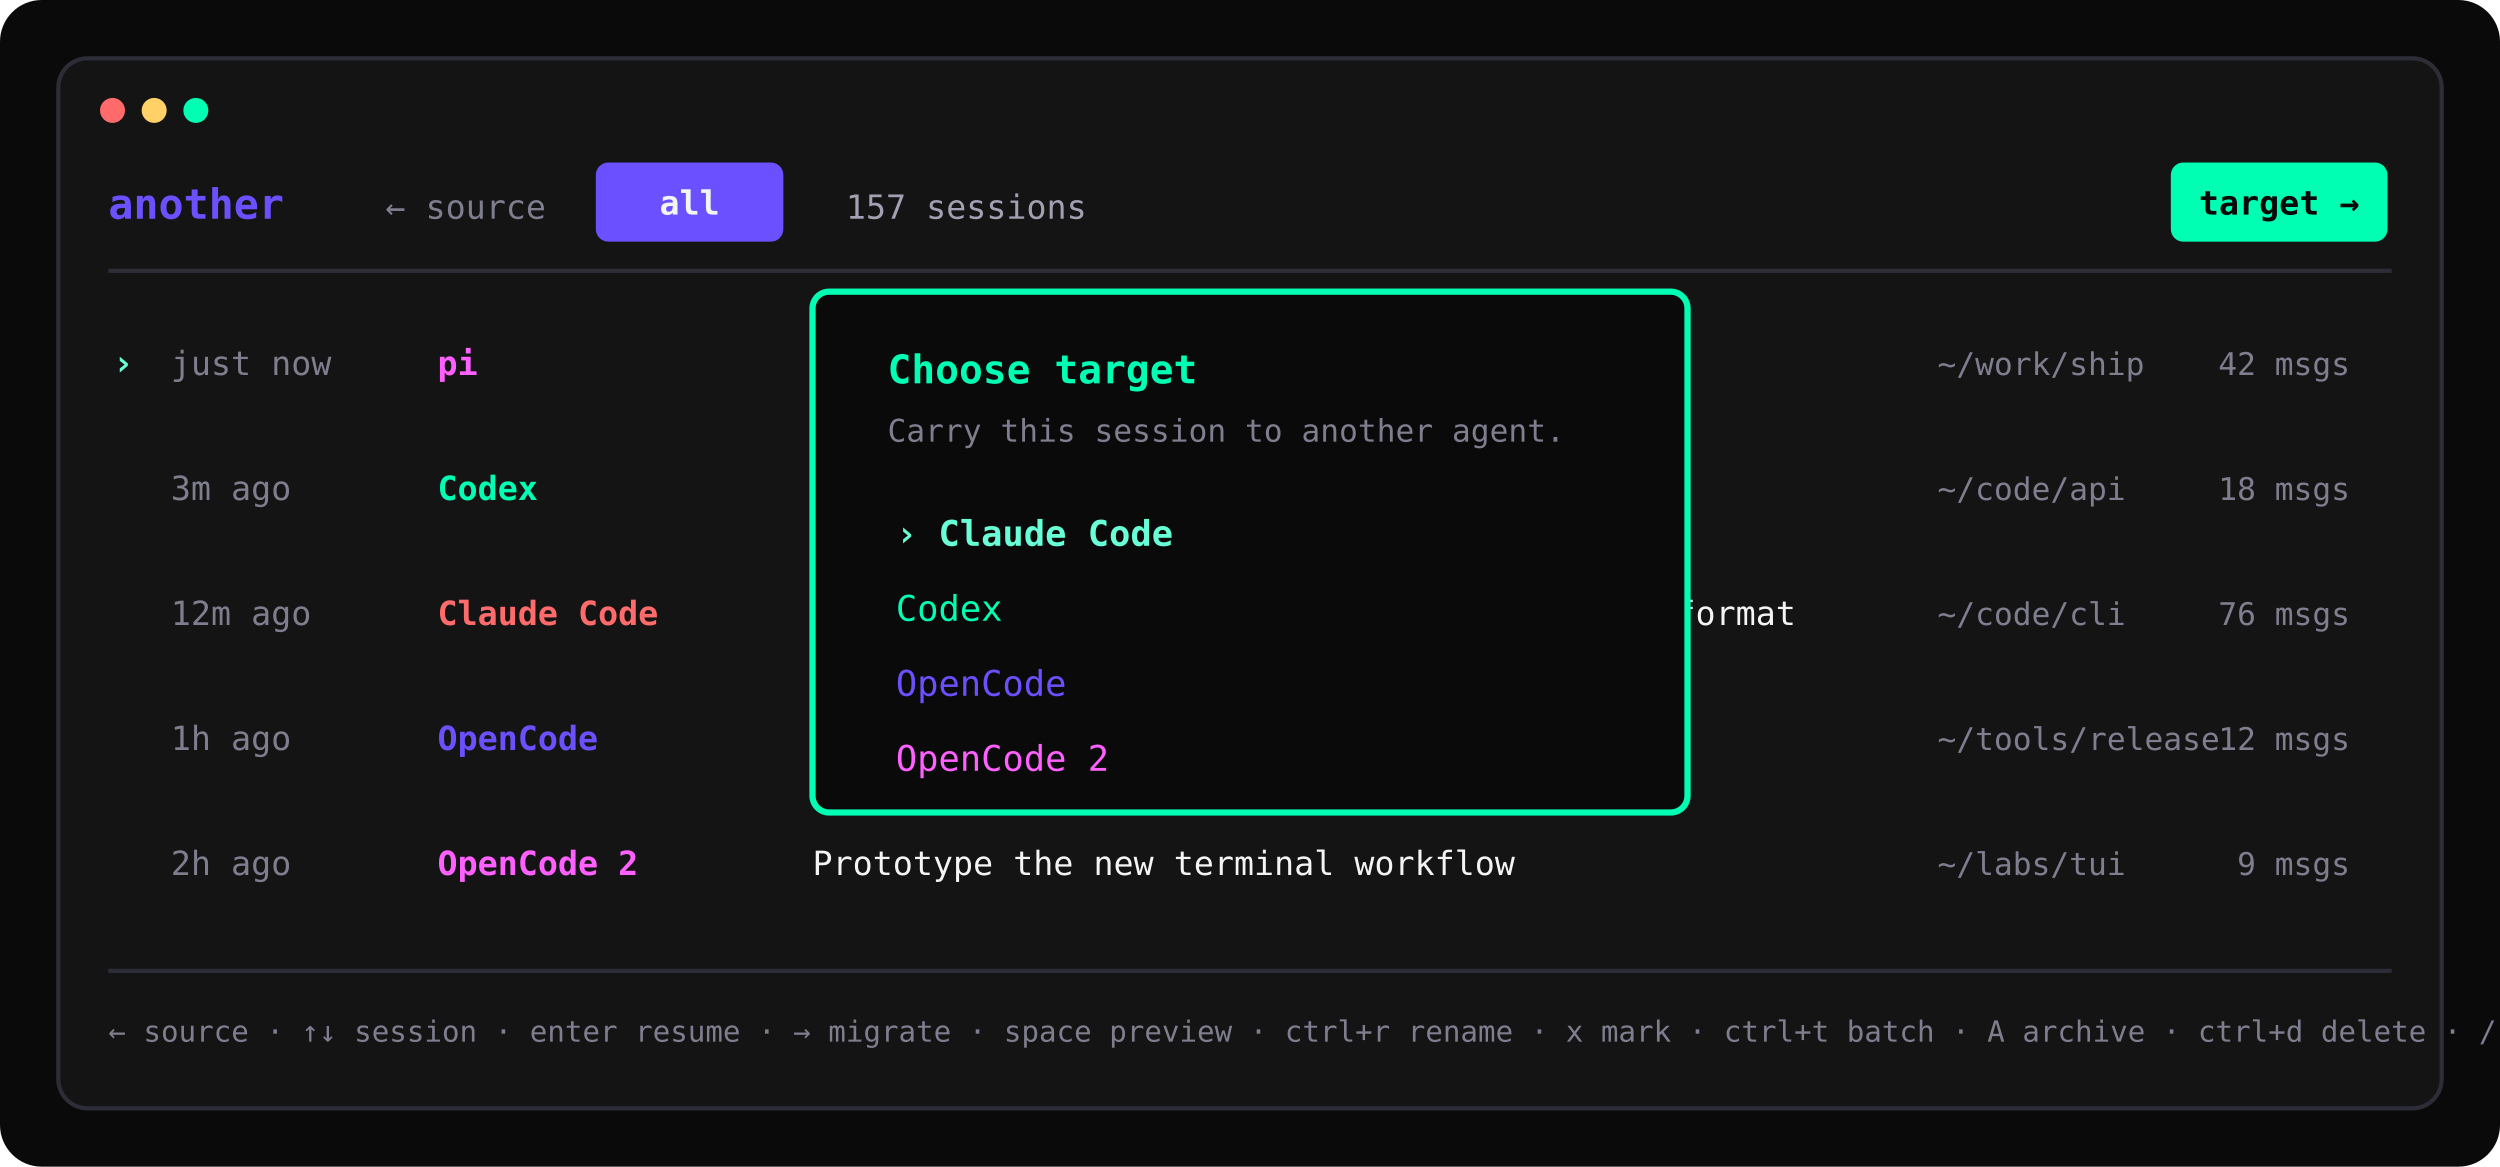
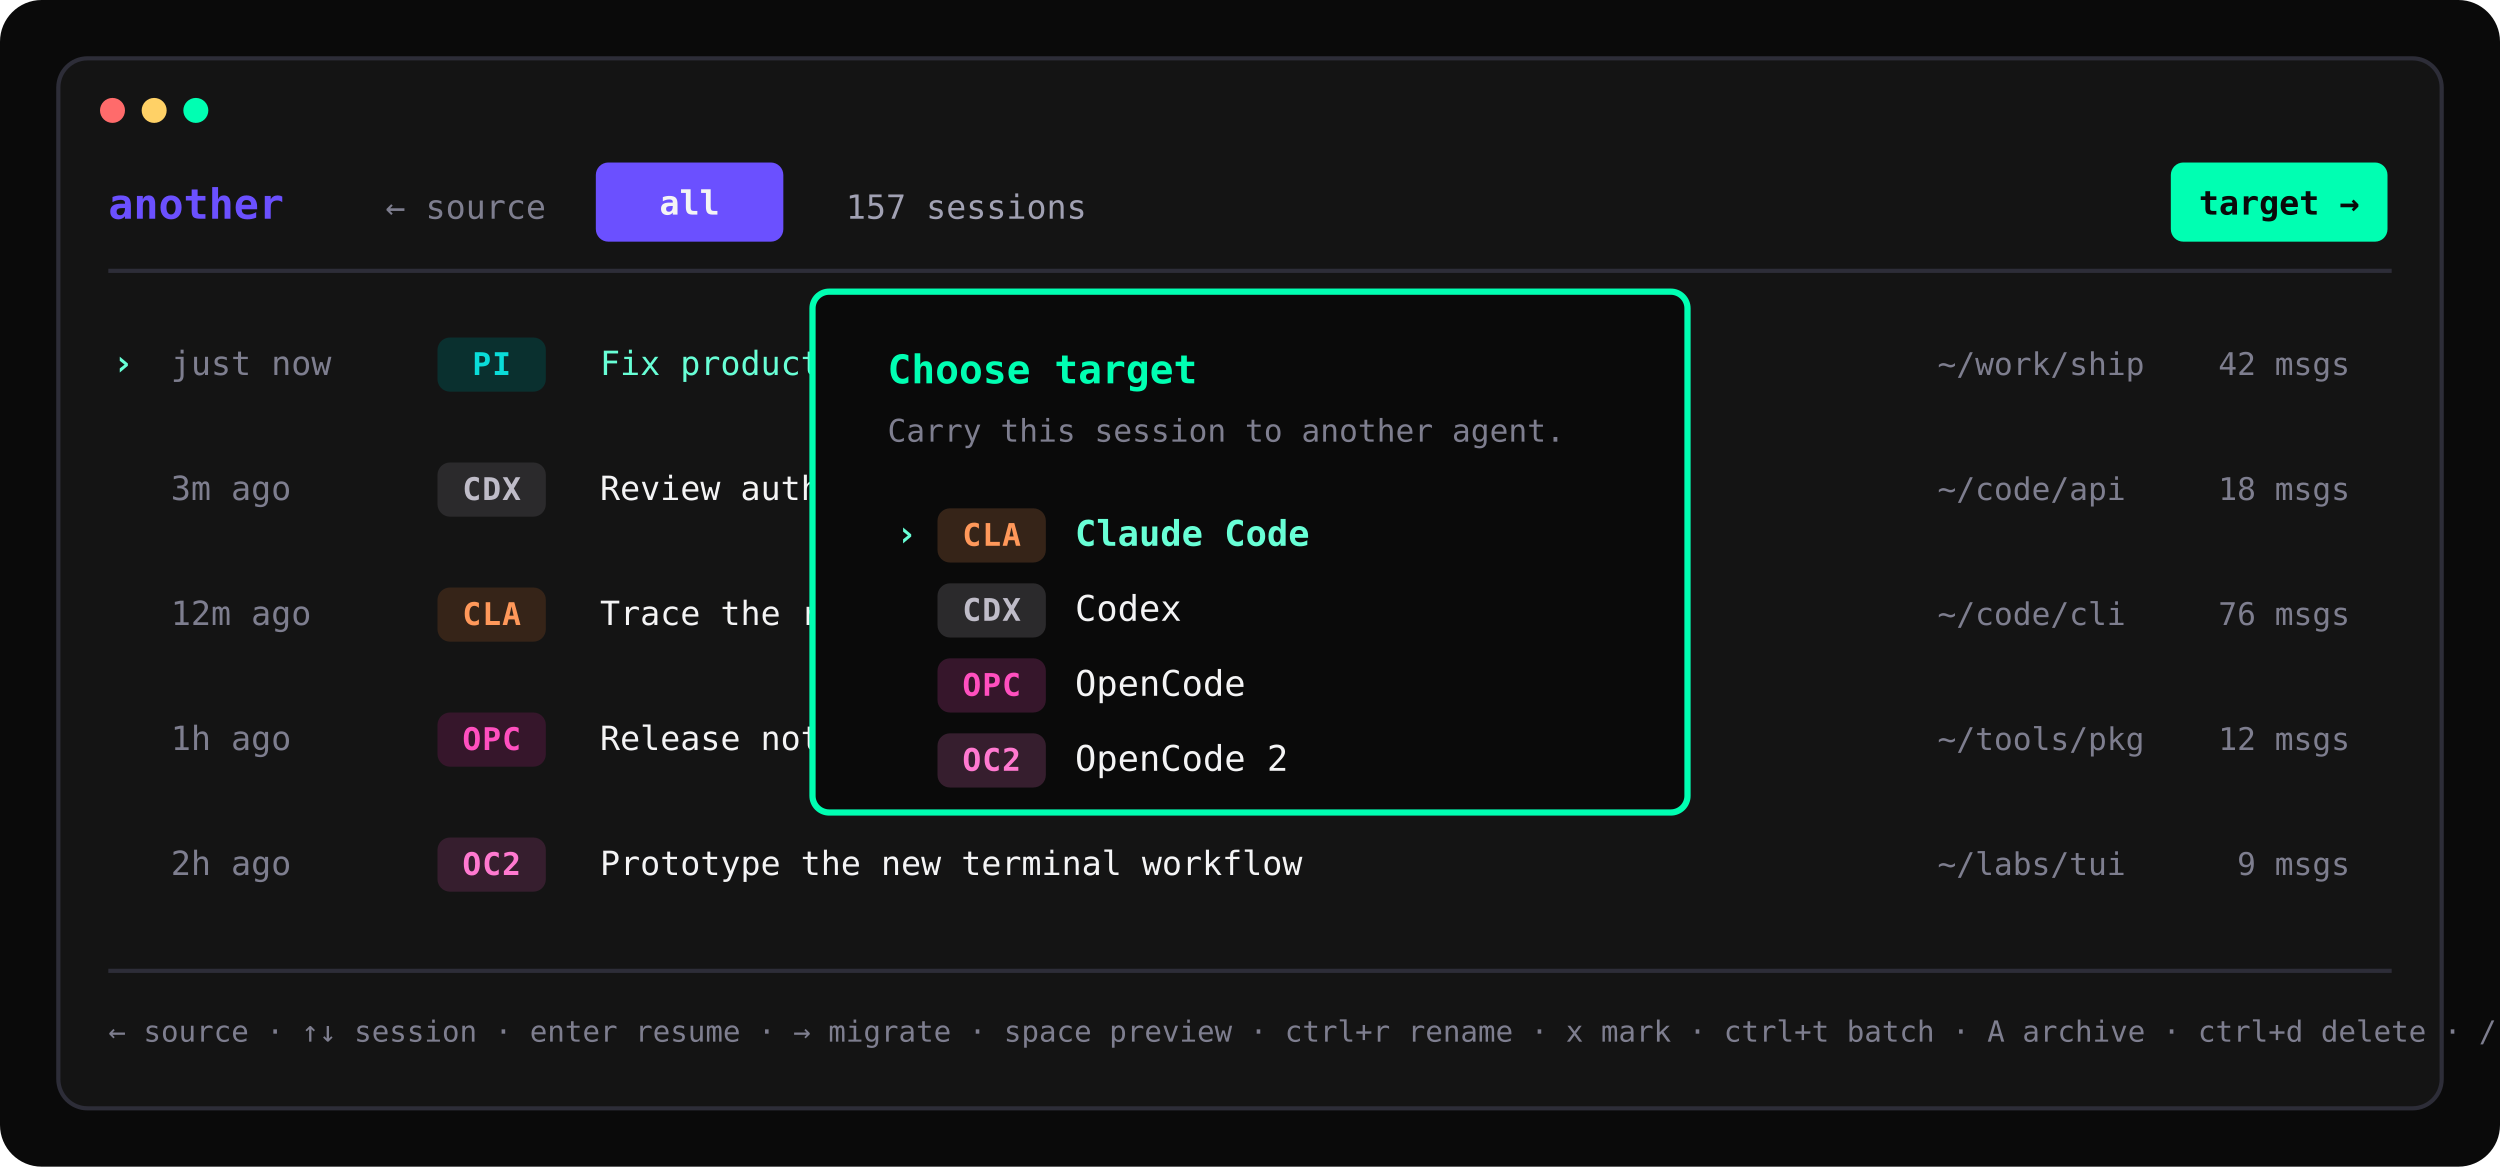
<svg xmlns="http://www.w3.org/2000/svg" width="1200" height="560" viewBox="0 0 1200 560" role="img" aria-label="another terminal session manager preview">
  <rect width="1200" height="560" rx="20" fill="#0A0A0A" />
  <rect x="28" y="28" width="1144" height="504" rx="14" fill="#141414" stroke="#2D2D38" stroke-width="2" />
  <circle cx="54" cy="53" r="6" fill="#FF6B6B" />
  <circle cx="74" cy="53" r="6" fill="#FFD166" />
  <circle cx="94" cy="53" r="6" fill="#00FFB2" />
  <text x="52" y="105" fill="#6B50FF" font-family="'SFMono-Regular','JetBrains Mono','IBM Plex Mono',Menlo,Consolas,monospace" font-size="20" font-weight="700">another</text>
  <text x="185" y="105" fill="#7E7E8F" font-family="'SFMono-Regular','JetBrains Mono','IBM Plex Mono',Menlo,Consolas,monospace" font-size="16">← source</text>
  <rect x="286" y="78" width="90" height="38" rx="6" fill="#6B50FF" />
  <text x="331" y="103" text-anchor="middle" fill="#F4F4F5" font-family="'SFMono-Regular','JetBrains Mono','IBM Plex Mono',Menlo,Consolas,monospace" font-size="16" font-weight="700">all</text>
  <text x="406" y="105" fill="#A1A1B3" font-family="'SFMono-Regular','JetBrains Mono','IBM Plex Mono',Menlo,Consolas,monospace" font-size="16">157 sessions</text>
  <rect x="1042" y="78" width="104" height="38" rx="6" fill="#00FFB2" />
  <text x="1094" y="103" text-anchor="middle" fill="#0A0A0A" font-family="'SFMono-Regular','JetBrains Mono','IBM Plex Mono',Menlo,Consolas,monospace" font-size="16" font-weight="700">target →</text>
  <line x1="52" y1="130" x2="1148" y2="130" stroke="#2D2D38" stroke-width="2" />
  <text x="54" y="180" fill="#68FFD6" font-family="'SFMono-Regular','JetBrains Mono','IBM Plex Mono',Menlo,Consolas,monospace" font-size="17" font-weight="700">›</text>
  <text x="82" y="180" fill="#7E7E8F" font-family="'SFMono-Regular','JetBrains Mono','IBM Plex Mono',Menlo,Consolas,monospace" font-size="16">just now</text>
-   <text x="210" y="180" fill="#FF60FF" font-family="'SFMono-Regular','JetBrains Mono','IBM Plex Mono',Menlo,Consolas,monospace" font-size="16" font-weight="650">pi</text>
-   <text x="390" y="180" fill="#68FFD6" font-family="'SFMono-Regular','JetBrains Mono','IBM Plex Mono',Menlo,Consolas,monospace" font-size="16">Fix production deploy without restarting</text>
+   <rect x="210" y="162" width="52" height="26" rx="6" fill="#0A302F" />
+   <text x="236.0" y="180" text-anchor="middle" fill="#0ADCD9" font-family="'SFMono-Regular','JetBrains Mono','IBM Plex Mono',Menlo,Consolas,monospace" font-size="15" font-weight="700" letter-spacing="0.5">PI</text>
+   <text x="288" y="180" fill="#68FFD6" font-family="'SFMono-Regular','JetBrains Mono','IBM Plex Mono',Menlo,Consolas,monospace" font-size="16">Fix production deploy without restarting</text>
  <text x="930" y="180" fill="#7E7E8F" font-family="'SFMono-Regular','JetBrains Mono','IBM Plex Mono',Menlo,Consolas,monospace" font-size="15">~/work/ship</text>
  <text x="1128" y="180" fill="#7E7E8F" text-anchor="end" font-family="'SFMono-Regular','JetBrains Mono','IBM Plex Mono',Menlo,Consolas,monospace" font-size="15">42 msgs</text>
  <text x="54" y="240" fill="#F4F4F5" font-family="'SFMono-Regular','JetBrains Mono','IBM Plex Mono',Menlo,Consolas,monospace" font-size="17" font-weight="400" />
  <text x="82" y="240" fill="#7E7E8F" font-family="'SFMono-Regular','JetBrains Mono','IBM Plex Mono',Menlo,Consolas,monospace" font-size="16">3m ago</text>
-   <text x="210" y="240" fill="#00FFB2" font-family="'SFMono-Regular','JetBrains Mono','IBM Plex Mono',Menlo,Consolas,monospace" font-size="16" font-weight="650">Codex</text>
-   <text x="390" y="240" fill="#F4F4F5" font-family="'SFMono-Regular','JetBrains Mono','IBM Plex Mono',Menlo,Consolas,monospace" font-size="16">Review auth boundary and write the tests</text>
+   <rect x="210" y="222" width="52" height="26" rx="6" fill="#2B2A2C" />
+   <text x="236.0" y="240" text-anchor="middle" fill="#BFBCC8" font-family="'SFMono-Regular','JetBrains Mono','IBM Plex Mono',Menlo,Consolas,monospace" font-size="15" font-weight="700" letter-spacing="0.5">CDX</text>
+   <text x="288" y="240" fill="#F4F4F5" font-family="'SFMono-Regular','JetBrains Mono','IBM Plex Mono',Menlo,Consolas,monospace" font-size="16">Review auth boundary and write the tests</text>
  <text x="930" y="240" fill="#7E7E8F" font-family="'SFMono-Regular','JetBrains Mono','IBM Plex Mono',Menlo,Consolas,monospace" font-size="15">~/code/api</text>
  <text x="1128" y="240" fill="#7E7E8F" text-anchor="end" font-family="'SFMono-Regular','JetBrains Mono','IBM Plex Mono',Menlo,Consolas,monospace" font-size="15">18 msgs</text>
  <text x="54" y="300" fill="#F4F4F5" font-family="'SFMono-Regular','JetBrains Mono','IBM Plex Mono',Menlo,Consolas,monospace" font-size="17" font-weight="400" />
  <text x="82" y="300" fill="#7E7E8F" font-family="'SFMono-Regular','JetBrains Mono','IBM Plex Mono',Menlo,Consolas,monospace" font-size="16">12m ago</text>
-   <text x="210" y="300" fill="#FF6B6B" font-family="'SFMono-Regular','JetBrains Mono','IBM Plex Mono',Menlo,Consolas,monospace" font-size="16" font-weight="650">Claude Code</text>
-   <text x="390" y="300" fill="#F4F4F5" font-family="'SFMono-Regular','JetBrains Mono','IBM Plex Mono',Menlo,Consolas,monospace" font-size="16">Trace the regression to the native session format</text>
+   <rect x="210" y="282" width="52" height="26" rx="6" fill="#362418" />
+   <text x="236.0" y="300" text-anchor="middle" fill="#FF985A" font-family="'SFMono-Regular','JetBrains Mono','IBM Plex Mono',Menlo,Consolas,monospace" font-size="15" font-weight="700" letter-spacing="0.5">CLA</text>
+   <text x="288" y="300" fill="#F4F4F5" font-family="'SFMono-Regular','JetBrains Mono','IBM Plex Mono',Menlo,Consolas,monospace" font-size="16">Trace the regression to the native session format</text>
  <text x="930" y="300" fill="#7E7E8F" font-family="'SFMono-Regular','JetBrains Mono','IBM Plex Mono',Menlo,Consolas,monospace" font-size="15">~/code/cli</text>
  <text x="1128" y="300" fill="#7E7E8F" text-anchor="end" font-family="'SFMono-Regular','JetBrains Mono','IBM Plex Mono',Menlo,Consolas,monospace" font-size="15">76 msgs</text>
  <text x="54" y="360" fill="#F4F4F5" font-family="'SFMono-Regular','JetBrains Mono','IBM Plex Mono',Menlo,Consolas,monospace" font-size="17" font-weight="400" />
  <text x="82" y="360" fill="#7E7E8F" font-family="'SFMono-Regular','JetBrains Mono','IBM Plex Mono',Menlo,Consolas,monospace" font-size="16">1h ago</text>
-   <text x="210" y="360" fill="#6B50FF" font-family="'SFMono-Regular','JetBrains Mono','IBM Plex Mono',Menlo,Consolas,monospace" font-size="16" font-weight="650">OpenCode</text>
-   <text x="390" y="360" fill="#F4F4F5" font-family="'SFMono-Regular','JetBrains Mono','IBM Plex Mono',Menlo,Consolas,monospace" font-size="16">Release notes for the latest package</text>
-   <text x="930" y="360" fill="#7E7E8F" font-family="'SFMono-Regular','JetBrains Mono','IBM Plex Mono',Menlo,Consolas,monospace" font-size="15">~/tools/release</text>
+   <rect x="210" y="342" width="52" height="26" rx="6" fill="#36162B" />
+   <text x="236.0" y="360" text-anchor="middle" fill="#FF4FBF" font-family="'SFMono-Regular','JetBrains Mono','IBM Plex Mono',Menlo,Consolas,monospace" font-size="15" font-weight="700" letter-spacing="0.5">OPC</text>
+   <text x="288" y="360" fill="#F4F4F5" font-family="'SFMono-Regular','JetBrains Mono','IBM Plex Mono',Menlo,Consolas,monospace" font-size="16">Release notes for the latest package</text>
+   <text x="930" y="360" fill="#7E7E8F" font-family="'SFMono-Regular','JetBrains Mono','IBM Plex Mono',Menlo,Consolas,monospace" font-size="15">~/tools/pkg</text>
  <text x="1128" y="360" fill="#7E7E8F" text-anchor="end" font-family="'SFMono-Regular','JetBrains Mono','IBM Plex Mono',Menlo,Consolas,monospace" font-size="15">12 msgs</text>
  <text x="54" y="420" fill="#F4F4F5" font-family="'SFMono-Regular','JetBrains Mono','IBM Plex Mono',Menlo,Consolas,monospace" font-size="17" font-weight="400" />
  <text x="82" y="420" fill="#7E7E8F" font-family="'SFMono-Regular','JetBrains Mono','IBM Plex Mono',Menlo,Consolas,monospace" font-size="16">2h ago</text>
-   <text x="210" y="420" fill="#FF60FF" font-family="'SFMono-Regular','JetBrains Mono','IBM Plex Mono',Menlo,Consolas,monospace" font-size="16" font-weight="650">OpenCode 2</text>
-   <text x="390" y="420" fill="#F4F4F5" font-family="'SFMono-Regular','JetBrains Mono','IBM Plex Mono',Menlo,Consolas,monospace" font-size="16">Prototype the new terminal workflow</text>
+   <rect x="210" y="402" width="52" height="26" rx="6" fill="#361E2E" />
+   <text x="236.0" y="420" text-anchor="middle" fill="#FF79D0" font-family="'SFMono-Regular','JetBrains Mono','IBM Plex Mono',Menlo,Consolas,monospace" font-size="15" font-weight="700" letter-spacing="0.5">OC2</text>
+   <text x="288" y="420" fill="#F4F4F5" font-family="'SFMono-Regular','JetBrains Mono','IBM Plex Mono',Menlo,Consolas,monospace" font-size="16">Prototype the new terminal workflow</text>
  <text x="930" y="420" fill="#7E7E8F" font-family="'SFMono-Regular','JetBrains Mono','IBM Plex Mono',Menlo,Consolas,monospace" font-size="15">~/labs/tui</text>
  <text x="1128" y="420" fill="#7E7E8F" text-anchor="end" font-family="'SFMono-Regular','JetBrains Mono','IBM Plex Mono',Menlo,Consolas,monospace" font-size="15">9 msgs</text>
  <rect x="390" y="140" width="420" height="250" rx="8" fill="#0A0A0A" stroke="#00FFB2" stroke-width="3" />
  <text x="426" y="184" fill="#00FFB2" font-family="'SFMono-Regular','JetBrains Mono','IBM Plex Mono',Menlo,Consolas,monospace" font-size="19" font-weight="700">Choose target</text>
  <text x="426" y="212" fill="#7E7E8F" font-family="'SFMono-Regular','JetBrains Mono','IBM Plex Mono',Menlo,Consolas,monospace" font-size="15">Carry this session to another agent.</text>
-   <text x="430" y="262" fill="#68FFD6" font-family="'SFMono-Regular','JetBrains Mono','IBM Plex Mono',Menlo,Consolas,monospace" font-size="17" font-weight="700">› Claude Code</text>
-   <text x="430" y="298" fill="#00FFB2" font-family="'SFMono-Regular','JetBrains Mono','IBM Plex Mono',Menlo,Consolas,monospace" font-size="17">  Codex</text>
-   <text x="430" y="334" fill="#6B50FF" font-family="'SFMono-Regular','JetBrains Mono','IBM Plex Mono',Menlo,Consolas,monospace" font-size="17">  OpenCode</text>
-   <text x="430" y="370" fill="#FF60FF" font-family="'SFMono-Regular','JetBrains Mono','IBM Plex Mono',Menlo,Consolas,monospace" font-size="17">  OpenCode 2</text>
+   <text x="430" y="262" fill="#68FFD6" font-family="'SFMono-Regular','JetBrains Mono','IBM Plex Mono',Menlo,Consolas,monospace" font-size="17" font-weight="700">›</text>
+   <rect x="450" y="244" width="52" height="26" rx="6" fill="#362418" />
+   <text x="476.0" y="262" text-anchor="middle" fill="#FF985A" font-family="'SFMono-Regular','JetBrains Mono','IBM Plex Mono',Menlo,Consolas,monospace" font-size="15" font-weight="700" letter-spacing="0.5">CLA</text>
+   <text x="516" y="262" fill="#68FFD6" font-family="'SFMono-Regular','JetBrains Mono','IBM Plex Mono',Menlo,Consolas,monospace" font-size="17" font-weight="700">Claude Code</text>
+   <rect x="450" y="280" width="52" height="26" rx="6" fill="#2B2A2C" />
+   <text x="476.0" y="298" text-anchor="middle" fill="#BFBCC8" font-family="'SFMono-Regular','JetBrains Mono','IBM Plex Mono',Menlo,Consolas,monospace" font-size="15" font-weight="700" letter-spacing="0.5">CDX</text>
+   <text x="516" y="298" fill="#F4F4F5" font-family="'SFMono-Regular','JetBrains Mono','IBM Plex Mono',Menlo,Consolas,monospace" font-size="17" font-weight="400">Codex</text>
+   <rect x="450" y="316" width="52" height="26" rx="6" fill="#36162B" />
+   <text x="476.0" y="334" text-anchor="middle" fill="#FF4FBF" font-family="'SFMono-Regular','JetBrains Mono','IBM Plex Mono',Menlo,Consolas,monospace" font-size="15" font-weight="700" letter-spacing="0.5">OPC</text>
+   <text x="516" y="334" fill="#F4F4F5" font-family="'SFMono-Regular','JetBrains Mono','IBM Plex Mono',Menlo,Consolas,monospace" font-size="17" font-weight="400">OpenCode</text>
+   <rect x="450" y="352" width="52" height="26" rx="6" fill="#361E2E" />
+   <text x="476.0" y="370" text-anchor="middle" fill="#FF79D0" font-family="'SFMono-Regular','JetBrains Mono','IBM Plex Mono',Menlo,Consolas,monospace" font-size="15" font-weight="700" letter-spacing="0.5">OC2</text>
+   <text x="516" y="370" fill="#F4F4F5" font-family="'SFMono-Regular','JetBrains Mono','IBM Plex Mono',Menlo,Consolas,monospace" font-size="17" font-weight="400">OpenCode 2</text>
  <line x1="52" y1="466" x2="1148" y2="466" stroke="#2D2D38" stroke-width="2" />
  <text x="52" y="500" fill="#7E7E8F" font-family="'SFMono-Regular','JetBrains Mono','IBM Plex Mono',Menlo,Consolas,monospace" font-size="14">← source · ↑↓ session · enter resume · → migrate · space preview · ctrl+r rename · x mark · ctrl+t batch · A archive · ctrl+d delete · / search · r refresh</text>
</svg>
